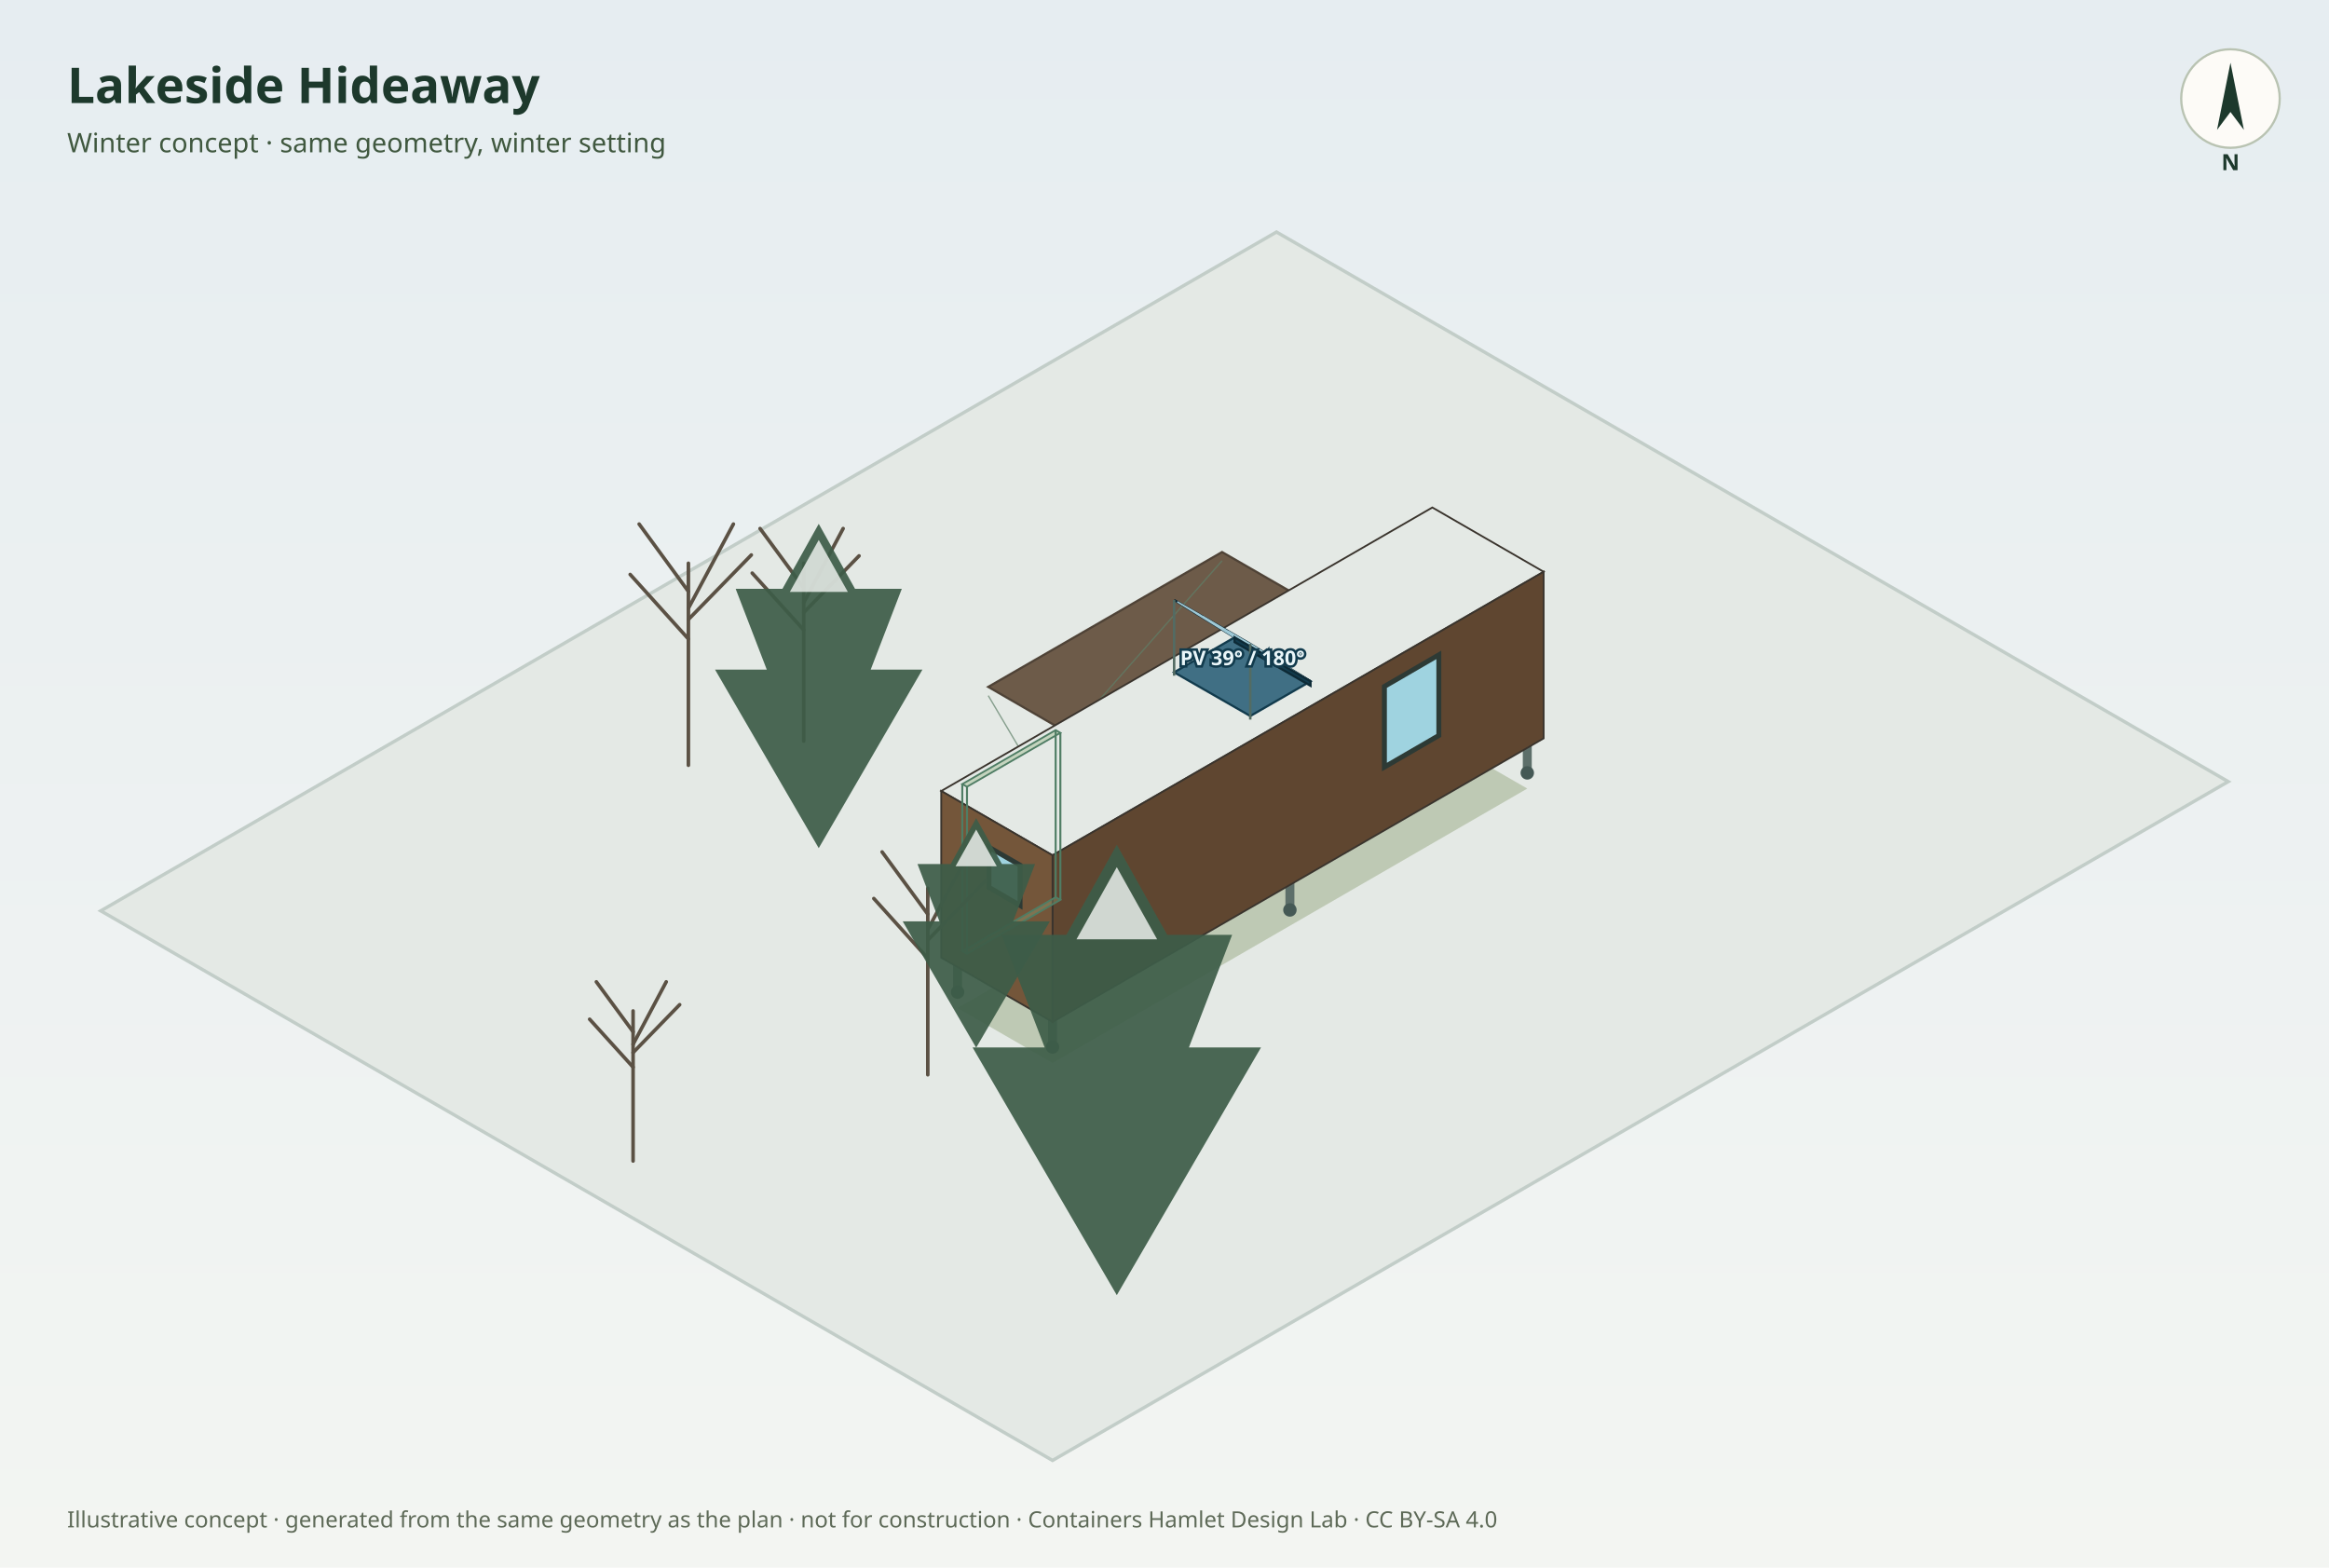
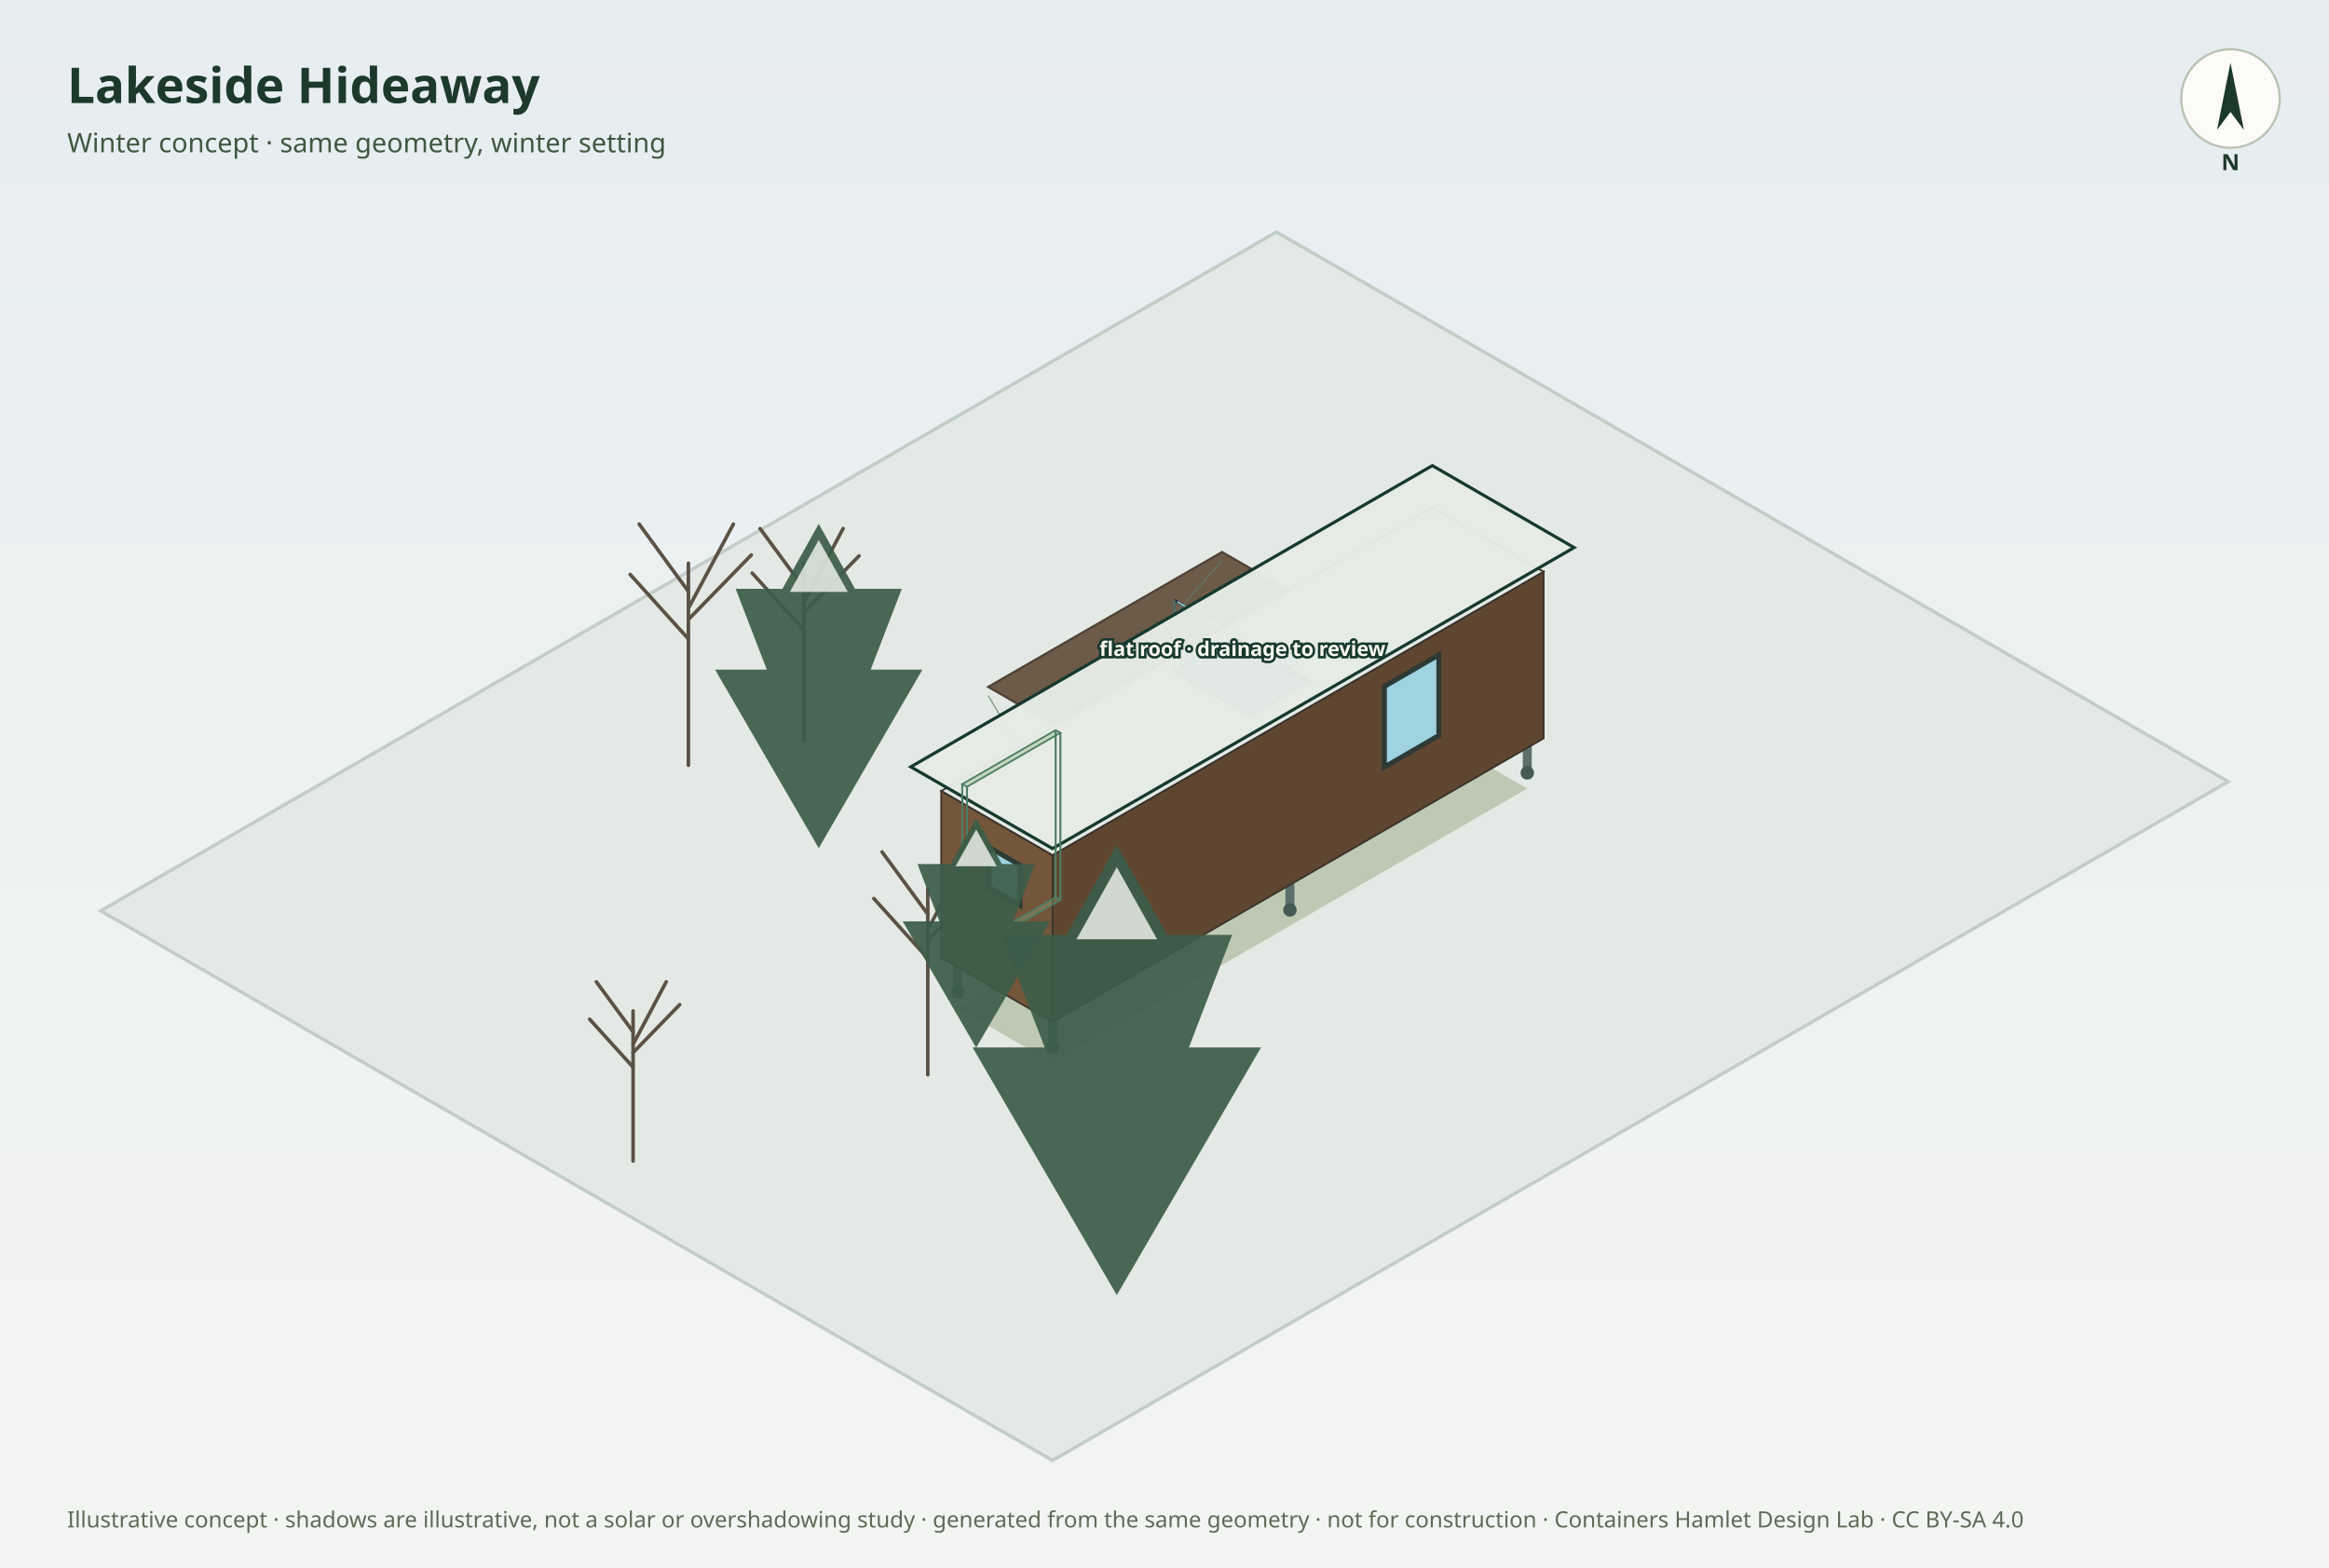
<svg xmlns="http://www.w3.org/2000/svg" viewBox="0 0 1040 700" role="img" aria-labelledby="concept-lakeside-hideaway-winter-t concept-lakeside-hideaway-winter-d" data-plan-scale="20.1" data-plan-width="1040">
  <defs>
    <linearGradient id="concept-lakeside-hideaway-winter-sky" x1="0" y1="0" x2="0" y2="1">
      <stop offset="0" stop-color="#e6edf1" />
      <stop offset="1" stop-color="#f3f5f2" />
    </linearGradient>
  </defs>
  <rect width="1040" height="700" fill="url(#concept-lakeside-hideaway-winter-sky)" />
  <path d="M570 103.6L995 349L470 652.1L45 406.7Z" fill="#e4e9e5" stroke="#c2cdc8" stroke-width="1.5" />
  <g stroke="#5b5144" stroke-width="1.6" stroke-linecap="round">
    <path d="M358.9 330.9L358.9 251.5" />
    <path d="M358.9 281.3L335.9 255.9" />
    <path d="M358.9 273.5L383.6 248.2" />
    <path d="M358.9 262.5L339.4 236" />
    <path d="M358.9 269.1L376.5 236" />
  </g>
  <g stroke="#5b5144" stroke-width="1.6" stroke-linecap="round">
    <path d="M307.4 341.7L307.4 251.5" />
    <path d="M307.4 285.3L281.4 256.5" />
    <path d="M307.4 276.6L335.5 247.8" />
    <path d="M307.4 264.1L285.4 234" />
    <path d="M307.4 271.6L327.5 234" />
  </g>
  <path d="M545.7 308.4 441.3 368.7 424 358.6 528.3 298.4Z" fill="#c3a276" stroke="#8a6a44" stroke-width="1" />
  <path d="M597.9 338.6 493.5 398.8 441.3 368.7 545.7 308.4Z" fill="#b9976a" stroke="#806040" stroke-width="1" />
  <path d="M597.9 276.6 493.5 336.9 441.3 306.7 545.7 246.5Z" fill="#6d5b49" stroke="#4f4337" stroke-width="1" />
  <path d="M597.9 338.6L493.5 340.7" stroke="#5e8069" stroke-width="0.6" stroke-opacity="0.7" />
  <path d="M493.5 398.8L441.3 310.6" stroke="#5e8069" stroke-width="0.6" stroke-opacity="0.7" />
  <path d="M441.3 368.7L545.7 250.4" stroke="#5e8069" stroke-width="0.6" stroke-opacity="0.7" />
  <path d="M545.7 308.4L597.9 280.5" stroke="#5e8069" stroke-width="0.6" stroke-opacity="0.7" />
  <path d="M682 352.1 470 474.6 427.6 450.1 639.6 327.7Z" fill="#9eae8d" fill-opacity="0.55" />
  <line x1="682" y1="345.1" x2="682" y2="329.7" stroke="#5d6f6a" stroke-width="4" />
  <circle cx="682" cy="345.1" r="3" fill="#455955" />
  <line x1="470" y1="467.5" x2="470" y2="452.1" stroke="#5d6f6a" stroke-width="4" />
  <circle cx="470" cy="467.5" r="3" fill="#455955" />
  <line x1="427.6" y1="443" x2="427.6" y2="427.6" stroke="#5d6f6a" stroke-width="4" />
  <circle cx="427.6" cy="443" r="3" fill="#455955" />
  <line x1="639.6" y1="320.6" x2="639.6" y2="305.2" stroke="#5d6f6a" stroke-width="4" />
  <circle cx="639.6" cy="320.6" r="3" fill="#455955" />
  <line x1="576" y1="406.3" x2="576" y2="390.9" stroke="#5d6f6a" stroke-width="4" />
  <circle cx="576" cy="406.3" r="3" fill="#455955" />
  <line x1="533.6" y1="381.8" x2="533.6" y2="366.4" stroke="#5d6f6a" stroke-width="4" />
  <circle cx="533.6" cy="381.8" r="3" fill="#455955" />
  <path d="M689.3 255.3 470 381.9 420.3 353.2 639.6 226.6Z" fill="#e4e9e5" stroke="#3a342d" stroke-width="0.8" />
  <path d="M689.3 329.7 470 456.3 470 381.9 689.3 255.3Z" fill="#5f4630" stroke="#3a342d" stroke-width="0.8" />
  <path d="M470 456.3 420.3 427.6 420.3 353.2 470 381.9Z" fill="#74563a" stroke="#3a342d" stroke-width="0.8" />
  <path d="M642.5 328.4 618.2 342.5 618.2 306.5 642.5 292.4Z" fill="#9fd3e0" stroke="#2d3a35" stroke-width="2.2" />
  <path d="M455.5 404.3 441.6 396.2 441.6 378.3 455.5 386.3Z" fill="#9fd3e0" stroke="#2d3a35" stroke-width="2.2" />
  <path d="M585.2 304.2 551.3 284.6 524.3 300.2 558.3 319.7Z" fill="#245a73" fill-opacity="0.85" stroke="#123b4d" stroke-width="1" />
  <path d="M585.2 304.2 551.3 284.6 524.3 267.9 558.3 287.5Z" fill="#123b4d" stroke="#0d2a36" stroke-width="1" />
  <path d="M583.8 303.4 573.8 297.5 548.3 281.8 558.4 287.6Z" fill="#2f6d88" stroke="#9fc9d6" stroke-width="0.65" />
  <path d="M572.5 296.8 562.5 291 537 275.2 547.1 281.1Z" fill="#245a73" stroke="#9fc9d6" stroke-width="0.65" />
  <path d="M561.2 290.3 551.2 284.5 525.7 268.7 535.8 274.5Z" fill="#2f6d88" stroke="#9fc9d6" stroke-width="0.65" />
  <path d="M585.2 304.2 551.3 284.6 551.3 286.7 585.2 306.2Z" fill="#123b4d" stroke="#0d2a36" stroke-width="1" />
  <line x1="524.3" y1="301.7" x2="524.3" y2="267.9" stroke="#536b63" stroke-width="1.1" />
  <line x1="558.3" y1="321.3" x2="558.3" y2="287.5" stroke="#536b63" stroke-width="1.1" />
  <text x="554.8" y="297" text-anchor="middle" font-family="system-ui, sans-serif" font-size="9" font-weight="800" fill="#eaf6f9" stroke="#123b4d" stroke-width="2.2" paint-order="stroke">PV 39° / 180°</text>
+   <path d="M639.6 207.9 702.9 244.5 470 378.9 406.7 342.4Z" fill="#e7ece7" fill-opacity="0.97" stroke="#17392e" stroke-width="1.4" />
+   <text x="554.8" y="292.9" text-anchor="middle" font-family="system-ui, sans-serif" font-size="9" font-weight="800" fill="#faf8f2" stroke="#17392e" stroke-width="2.2" paint-order="stroke">flat roof · drainage to review</text>
  <path d="M473.5 401.8 431.8 425.9 429.7 424.7 471.4 400.6Z" fill="#9ab886" fill-opacity="0.3" stroke="#4f7d64" stroke-width="0.8" />
  <path d="M473.5 327.2 431.8 351.3 429.7 350.1 471.4 326Z" fill="#6f9d5b" fill-opacity="0.28" stroke="#4f7d64" stroke-width="0.8" />
  <path d="M473.5 401.8L473.5 327.2" stroke="#4f7d64" stroke-width="0.9" />
  <path d="M431.8 425.9L431.8 351.3" stroke="#4f7d64" stroke-width="0.9" />
  <path d="M429.7 424.7L429.7 350.1" stroke="#4f7d64" stroke-width="0.9" />
  <path d="M471.4 400.6L471.4 326" stroke="#4f7d64" stroke-width="0.9" />
  <g stroke="#5b5144" stroke-width="1.6" stroke-linecap="round">
    <path d="M282.7 518.4L282.7 451.4" />
    <path d="M282.7 476.5L263.3 455.1" />
    <path d="M282.7 470L303.5 448.6" />
    <path d="M282.7 460.7L266.3 438.4" />
    <path d="M282.7 466.3L297.5 438.4" />
  </g>
  <g stroke="#5b5144" stroke-width="1.6" stroke-linecap="round">
    <path d="M414.3 479.9L414.3 396.6" />
    <path d="M414.3 427.9L390.2 401.2" />
    <path d="M414.3 419.8L440.2 393.1" />
    <path d="M414.3 408.2L393.9 380.4" />
    <path d="M414.3 415.1L432.8 380.4" />
  </g>
  <g fill="#3d5d48" fill-opacity="0.92">
    <path d="M498.7 578.3L563.1 467.7L530.9 467.7L550.2 417.4L521.2 417.4L498.7 377.2L476.2 417.4L447.2 417.4L466.5 467.7L434.3 467.7Z" />
  </g>
  <g fill="#f4f6f3" fill-opacity="0.8">
    <path d="M498.7 387.2l18 32.2l-36 0Z" />
  </g>
  <g fill="#3d5d48" fill-opacity="0.92">
    <path d="M435.9 467.8L468.8 411.4L452.4 411.4L462.2 385.8L447.4 385.8L435.9 365.3L424.5 385.8L409.7 385.8L419.5 411.4L403.1 411.4Z" />
  </g>
  <g fill="#f4f6f3" fill-opacity="0.8">
    <path d="M435.9 370.4l9.2 16.4l-18.4 0Z" />
  </g>
  <g fill="#3d5d48" fill-opacity="0.92">
    <path d="M365.6 378.7L411.9 299L388.8 299L402.7 262.9L381.8 262.9L365.6 233.9L349.4 262.9L328.5 262.9L342.4 299L319.3 299Z" />
  </g>
  <g fill="#f4f6f3" fill-opacity="0.8">
    <path d="M365.6 241.1l13 23.2l-25.9 0Z" />
  </g>
  <text x="30" y="46" font-family="system-ui, sans-serif" font-size="22" font-weight="800" fill="#1d392c">Lakeside Hideaway</text>
  <text x="30" y="68" font-family="system-ui, sans-serif" font-size="12" fill="#40583f">Winter concept · same geometry, winter setting</text>
  <g aria-hidden="true">
    <circle cx="996" cy="44" r="22" fill="#fffdf7" fill-opacity="0.9" stroke="#b9c3b2" />
    <path d="M996 28l6 30l-6 -8l-6 8z" fill="#1d392c" />
    <text x="996" y="76" text-anchor="middle" font-size="10" font-weight="700" font-family="system-ui, sans-serif" fill="#1d392c">N</text>
  </g>
-   <text x="30" y="682" font-family="system-ui, sans-serif" font-size="10" fill="#5e6a58">Illustrative concept · generated from the same geometry as the plan · not for construction · Containers Hamlet Design Lab · CC BY-SA 4.0</text>
+   <text x="30" y="682" font-family="system-ui, sans-serif" font-size="10" fill="#5e6a58">Illustrative concept · shadows are illustrative, not a solar or overshadowing study · generated from the same geometry · not for construction · Containers Hamlet Design Lab · CC BY-SA 4.0</text>
</svg>
